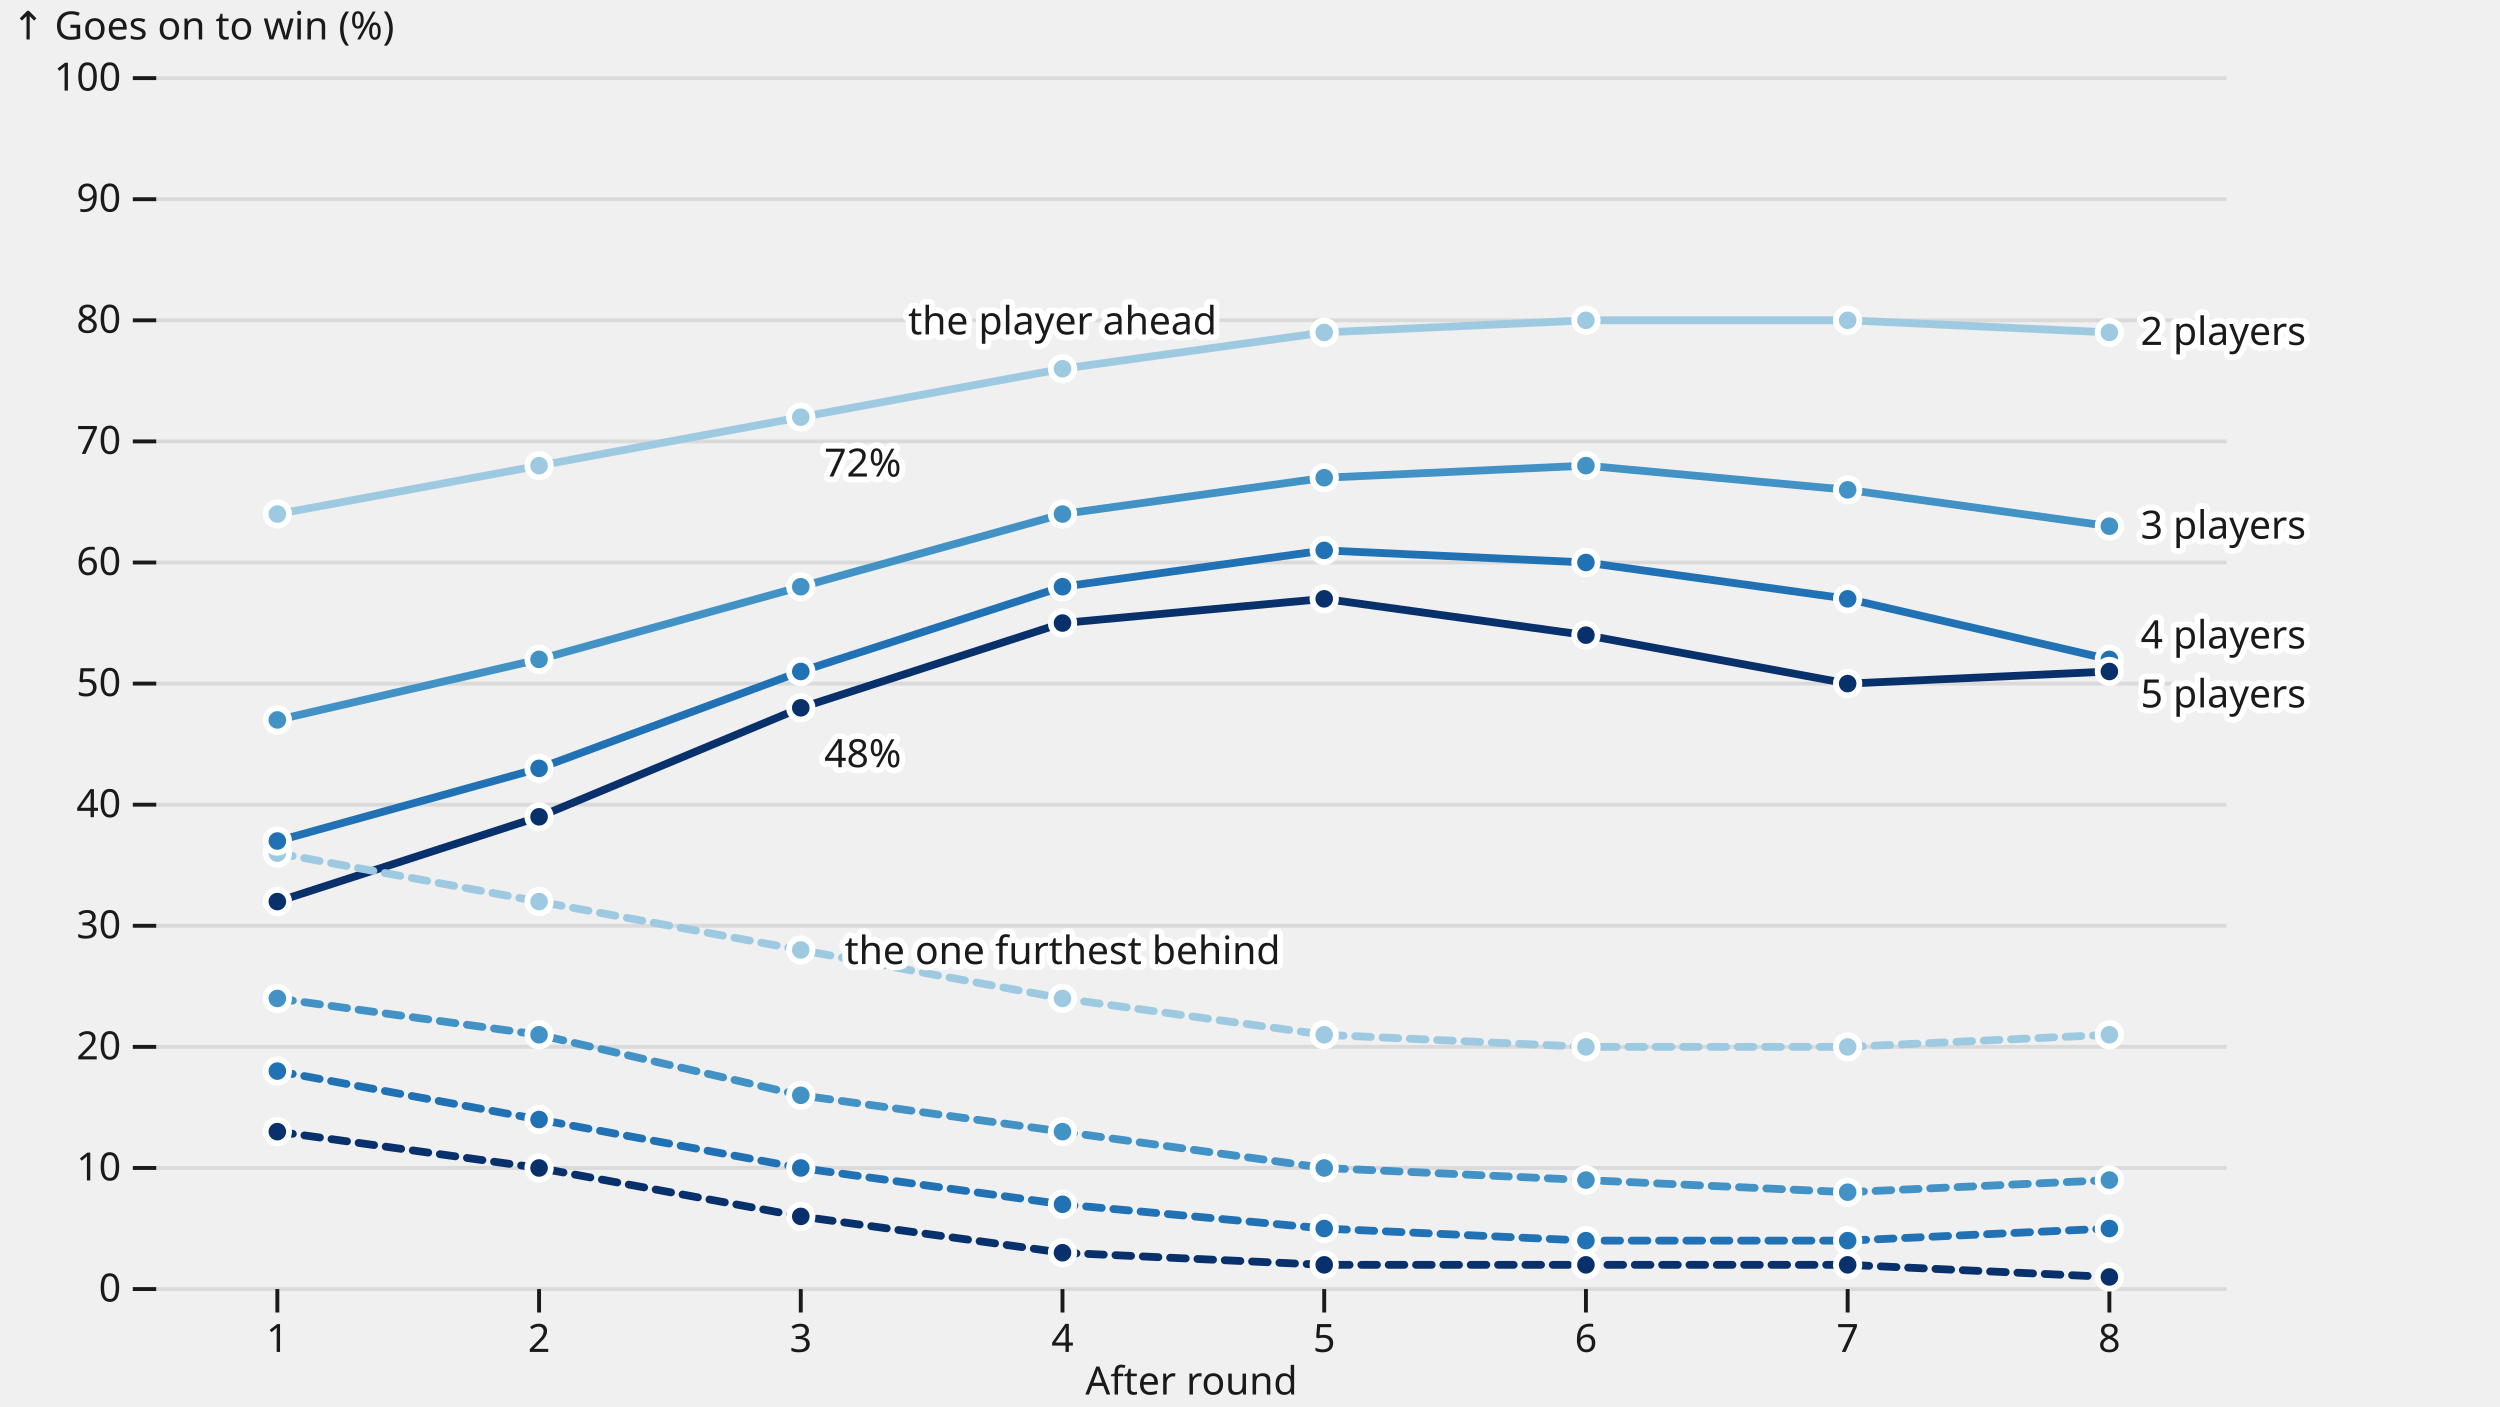
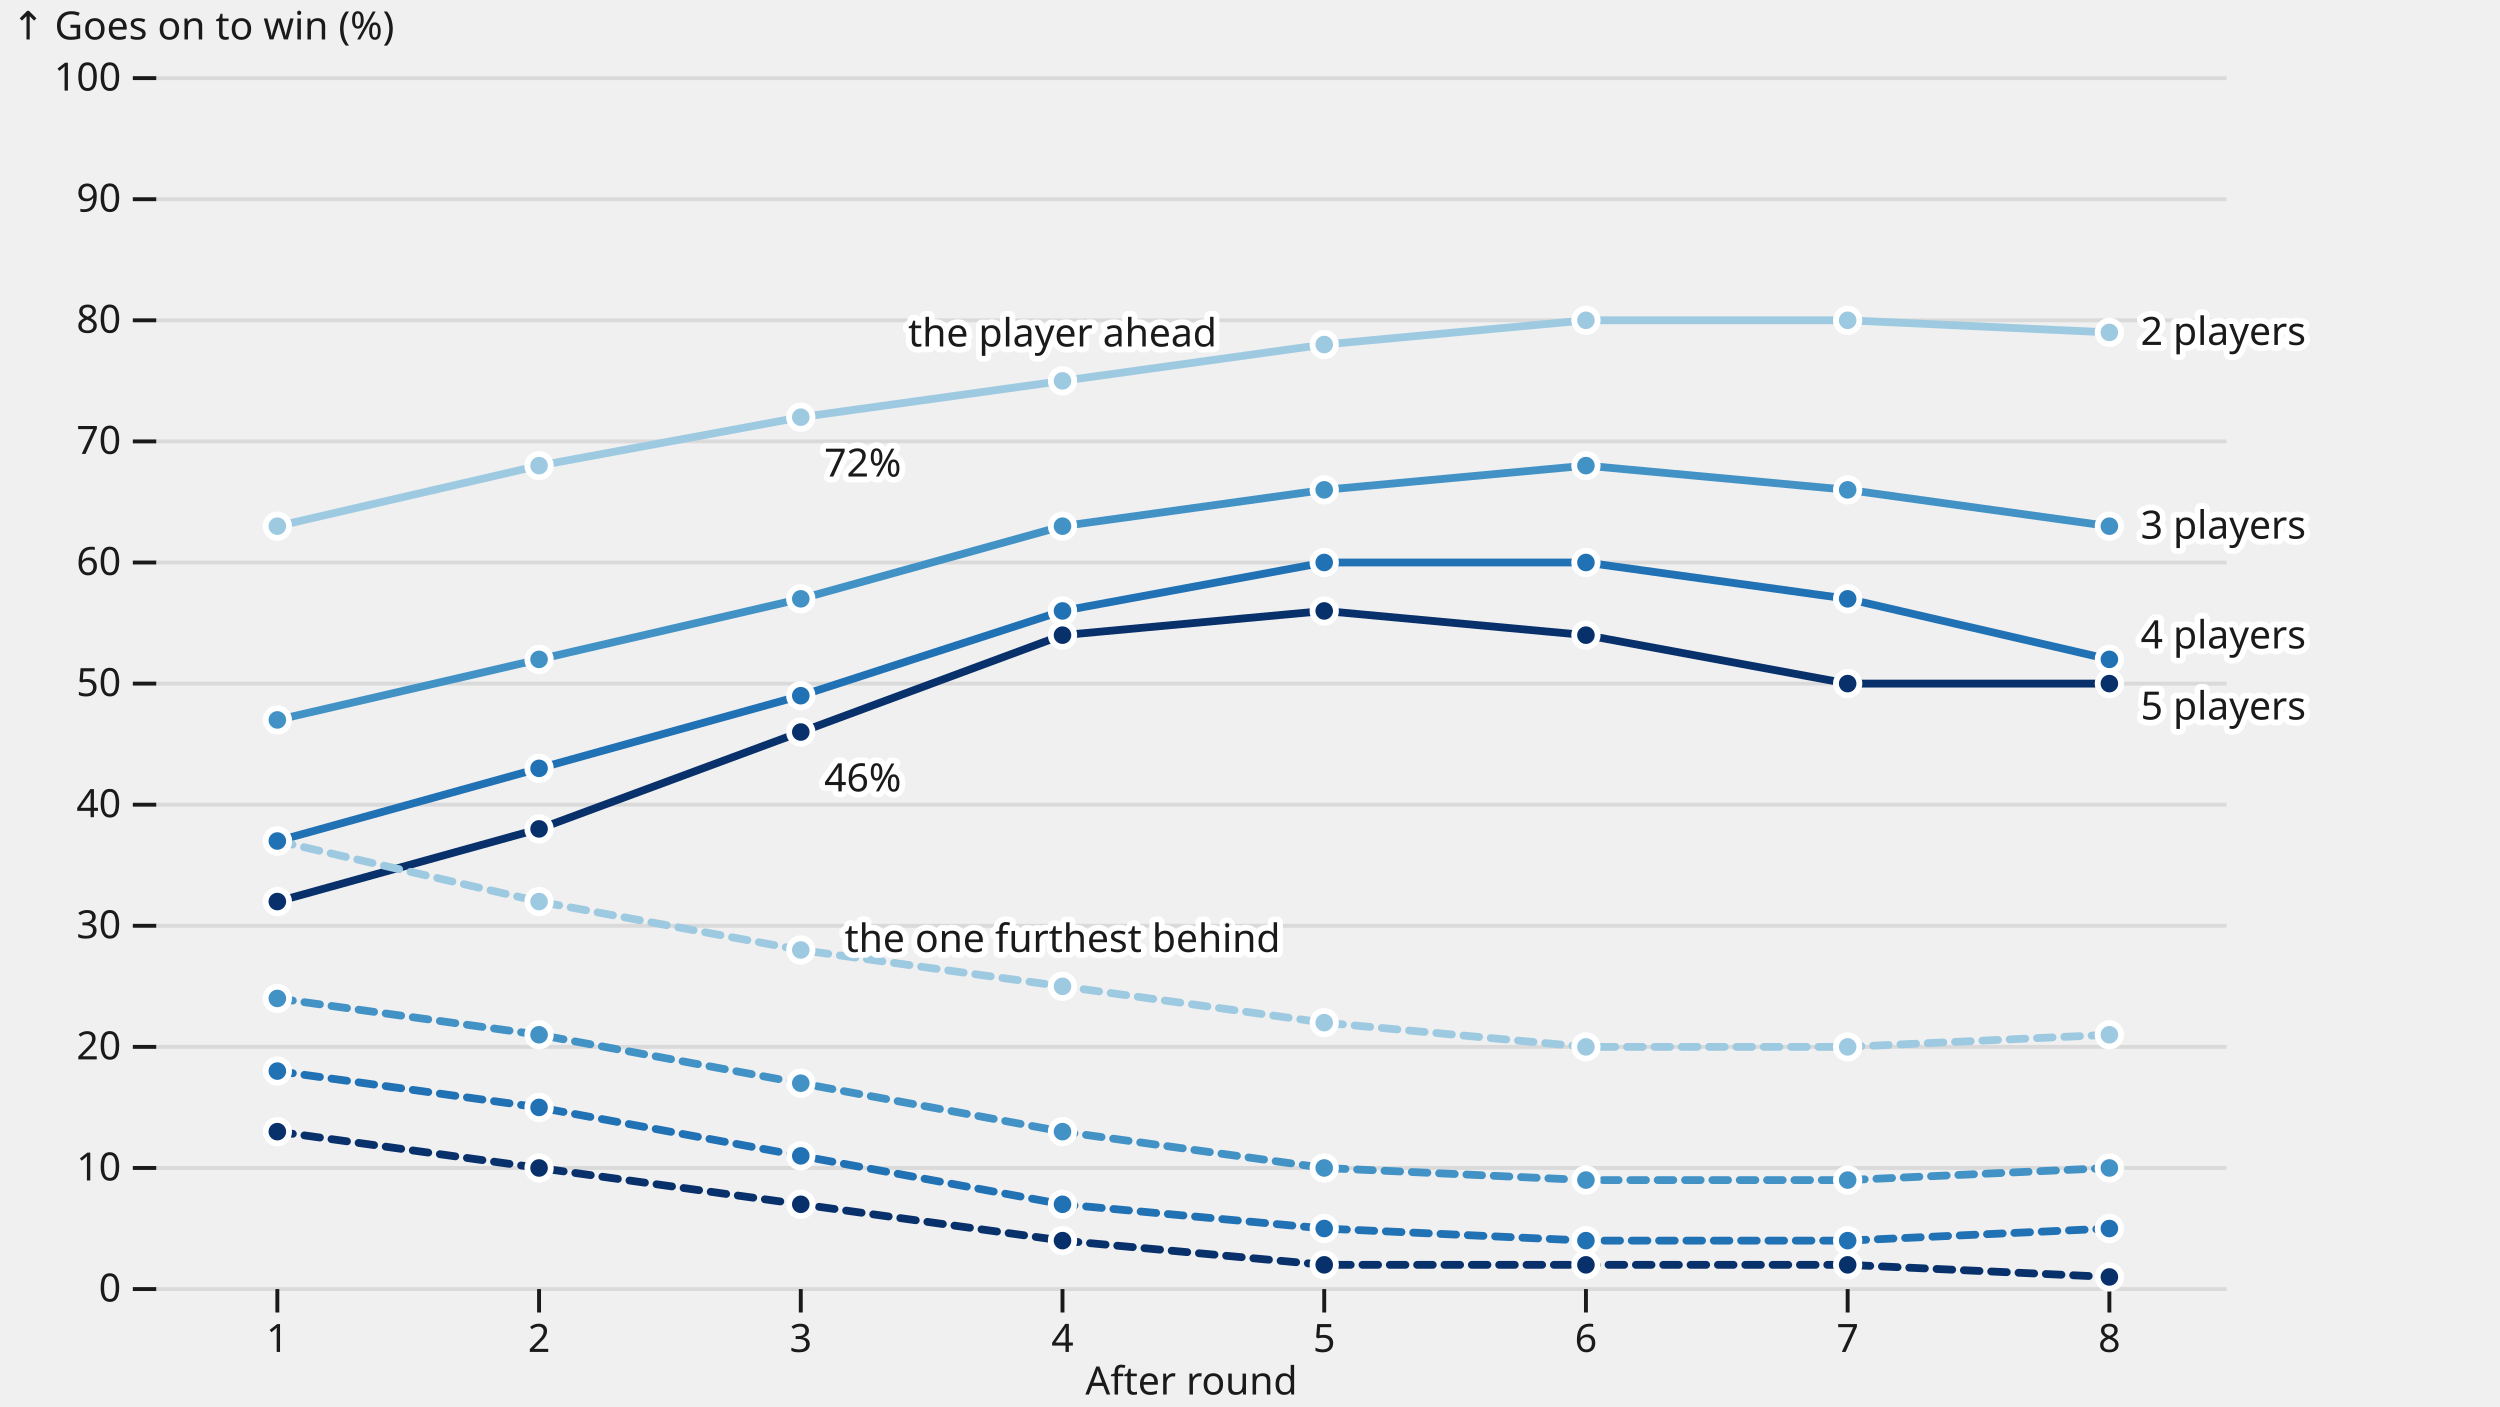
<svg xmlns="http://www.w3.org/2000/svg" class="plot-d6a7b5" fill="currentColor" font-family="system-ui, sans-serif" font-size="10" text-anchor="middle" width="640" height="360" viewBox="0 0 640 360" style="background: rgb(255, 255, 255); color: rgb(26, 26, 26);">
  <style>@media (prefers-color-scheme: dark) { :root { filter: invert(1) hue-rotate(180deg); background: none !important } }</style>
  <style>:where(.plot-d6a7b5) {
  --plot-background: white;
  display: block;
  height: auto;
  height: intrinsic;
  max-width: 100%;
}
:where(.plot-d6a7b5 text),
:where(.plot-d6a7b5 tspan) {
  white-space: pre;
}</style>
  <g aria-label="y-grid" aria-hidden="true" stroke="currentColor" stroke-opacity="0.1">
    <line x1="40" x2="570" y1="330" y2="330" />
    <line x1="40" x2="570" y1="299" y2="299" />
    <line x1="40" x2="570" y1="268" y2="268" />
    <line x1="40" x2="570" y1="237" y2="237" />
    <line x1="40" x2="570" y1="206" y2="206" />
    <line x1="40" x2="570" y1="175" y2="175" />
    <line x1="40" x2="570" y1="144" y2="144" />
    <line x1="40" x2="570" y1="113" y2="113" />
    <line x1="40" x2="570" y1="82" y2="82" />
    <line x1="40" x2="570" y1="51" y2="51" />
    <line x1="40" x2="570" y1="20" y2="20" />
  </g>
  <g aria-label="y-axis tick" aria-hidden="true" fill="none" stroke="currentColor">
    <path transform="translate(40,330)" d="M0,0L-6,0" />
    <path transform="translate(40,299)" d="M0,0L-6,0" />
    <path transform="translate(40,268)" d="M0,0L-6,0" />
    <path transform="translate(40,237)" d="M0,0L-6,0" />
    <path transform="translate(40,206)" d="M0,0L-6,0" />
    <path transform="translate(40,175)" d="M0,0L-6,0" />
    <path transform="translate(40,144)" d="M0,0L-6,0" />
    <path transform="translate(40,113)" d="M0,0L-6,0" />
    <path transform="translate(40,82)" d="M0,0L-6,0" />
    <path transform="translate(40,51)" d="M0,0L-6,0" />
    <path transform="translate(40,20)" d="M0,0L-6,0" />
  </g>
  <g aria-label="y-axis tick label" text-anchor="end" font-variant="tabular-nums" transform="translate(-9,0)">
    <text y="0.32em" transform="translate(40,330)">0</text>
    <text y="0.32em" transform="translate(40,299)">10</text>
    <text y="0.32em" transform="translate(40,268)">20</text>
    <text y="0.32em" transform="translate(40,237)">30</text>
    <text y="0.32em" transform="translate(40,206)">40</text>
    <text y="0.32em" transform="translate(40,175)">50</text>
    <text y="0.32em" transform="translate(40,144)">60</text>
    <text y="0.32em" transform="translate(40,113)">70</text>
    <text y="0.32em" transform="translate(40,82)">80</text>
    <text y="0.32em" transform="translate(40,51)">90</text>
    <text y="0.32em" transform="translate(40,20)">100</text>
  </g>
  <g aria-label="y-axis label" text-anchor="start" transform="translate(-37,-17)">
    <text y="0.71em" transform="translate(40,20)">↑ Goes on to win (%)</text>
  </g>
  <g aria-label="x-axis tick" aria-hidden="true" fill="none" stroke="currentColor">
    <path transform="translate(71,330)" d="M0,0L0,6" />
    <path transform="translate(138,330)" d="M0,0L0,6" />
    <path transform="translate(205,330)" d="M0,0L0,6" />
    <path transform="translate(272,330)" d="M0,0L0,6" />
    <path transform="translate(339,330)" d="M0,0L0,6" />
    <path transform="translate(406,330)" d="M0,0L0,6" />
    <path transform="translate(473,330)" d="M0,0L0,6" />
    <path transform="translate(540,330)" d="M0,0L0,6" />
  </g>
  <g aria-label="x-axis tick label" transform="translate(0,9)">
    <text y="0.71em" transform="translate(71,330)">1</text>
    <text y="0.71em" transform="translate(138,330)">2</text>
    <text y="0.71em" transform="translate(205,330)">3</text>
    <text y="0.71em" transform="translate(272,330)">4</text>
    <text y="0.71em" transform="translate(339,330)">5</text>
    <text y="0.71em" transform="translate(406,330)">6</text>
    <text y="0.71em" transform="translate(473,330)">7</text>
    <text y="0.71em" transform="translate(540,330)">8</text>
  </g>
  <g aria-label="x-axis label" transform="translate(0,27)">
    <text transform="translate(305,330)">After round</text>
  </g>
  <g aria-label="line" fill="none" stroke-width="2" stroke-linejoin="round" stroke-linecap="round">
-     <path stroke="#9ecae1" d="M71,131.6L138,119.2L205,106.8L272,94.4L339,85.1L406,82L473,82L540,85.1" />
-     <path stroke="#4292c6" d="M71,184.3L138,168.8L205,150.2L272,131.6L339,122.3L406,119.2L473,125.4L540,134.7" />
-     <path stroke="#2171b5" d="M71,215.3L138,196.7L205,171.9L272,150.2L339,140.9L406,144L473,153.3L540,168.8" />
-     <path stroke="#08306b" d="M71,230.8L138,209.1L205,181.2L272,159.5L339,153.3L406,162.6L473,175L540,171.9" />
+     <path stroke="#9ecae1" d="M71,134.7L138,119.2L205,106.8L272,97.5L339,88.2L406,82L473,82L540,85.1" />
+     <path stroke="#4292c6" d="M71,184.3L138,168.8L205,153.3L272,134.7L339,125.4L406,119.2L473,125.4L540,134.7" />
+     <path stroke="#2171b5" d="M71,215.3L138,196.7L205,178.1L272,156.4L339,144L406,144L473,153.3L540,168.8" />
+     <path stroke="#08306b" d="M71,230.8L138,212.2L205,187.4L272,162.6L339,156.4L406,162.6L473,175L540,175" />
  </g>
  <g aria-label="line" fill="none" stroke-width="2" stroke-linejoin="round" stroke-linecap="round" stroke-dasharray="4,3">
-     <path stroke="#9ecae1" d="M71,218.4L138,230.8L205,243.2L272,255.6L339,264.9L406,268L473,268L540,264.9" />
-     <path stroke="#4292c6" d="M71,255.6L138,264.9L205,280.4L272,289.7L339,299L406,302.1L473,305.2L540,302.1" />
-     <path stroke="#2171b5" d="M71,274.2L138,286.6L205,299L272,308.3L339,314.5L406,317.6L473,317.6L540,314.5" />
-     <path stroke="#08306b" d="M71,289.7L138,299L205,311.4L272,320.7L339,323.8L406,323.8L473,323.8L540,326.9" />
+     <path stroke="#9ecae1" d="M71,215.3L138,230.8L205,243.2L272,252.5L339,261.8L406,268L473,268L540,264.9" />
+     <path stroke="#4292c6" d="M71,255.6L138,264.9L205,277.3L272,289.7L339,299L406,302.1L473,302.1L540,299" />
+     <path stroke="#2171b5" d="M71,274.2L138,283.5L205,295.9L272,308.3L339,314.5L406,317.6L473,317.6L540,314.5" />
+     <path stroke="#08306b" d="M71,289.7L138,299L205,308.3L272,317.6L339,323.8L406,323.8L473,323.8L540,326.9" />
  </g>
  <g aria-label="dot" stroke="#ffffff" stroke-width="1.5">
-     <circle cx="71" cy="131.6" r="3" fill="#9ecae1" />
-     <circle cx="71" cy="218.4" r="3" fill="#9ecae1" />
+     <circle cx="71" cy="134.7" r="3" fill="#9ecae1" />
+     <circle cx="71" cy="215.3" r="3" fill="#9ecae1" />
    <circle cx="71" cy="184.3" r="3" fill="#4292c6" />
    <circle cx="71" cy="255.6" r="3" fill="#4292c6" />
    <circle cx="71" cy="215.3" r="3" fill="#2171b5" />
    <circle cx="71" cy="274.2" r="3" fill="#2171b5" />
    <circle cx="71" cy="230.8" r="3" fill="#08306b" />
    <circle cx="71" cy="289.7" r="3" fill="#08306b" />
    <circle cx="138" cy="119.2" r="3" fill="#9ecae1" />
    <circle cx="138" cy="230.8" r="3" fill="#9ecae1" />
    <circle cx="138" cy="168.8" r="3" fill="#4292c6" />
    <circle cx="138" cy="264.9" r="3" fill="#4292c6" />
    <circle cx="138" cy="196.7" r="3" fill="#2171b5" />
-     <circle cx="138" cy="286.6" r="3" fill="#2171b5" />
-     <circle cx="138" cy="209.1" r="3" fill="#08306b" />
+     <circle cx="138" cy="283.5" r="3" fill="#2171b5" />
+     <circle cx="138" cy="212.2" r="3" fill="#08306b" />
    <circle cx="138" cy="299" r="3" fill="#08306b" />
    <circle cx="205" cy="106.8" r="3" fill="#9ecae1" />
    <circle cx="205" cy="243.2" r="3" fill="#9ecae1" />
-     <circle cx="205" cy="150.2" r="3" fill="#4292c6" />
-     <circle cx="205" cy="280.4" r="3" fill="#4292c6" />
-     <circle cx="205" cy="171.9" r="3" fill="#2171b5" />
-     <circle cx="205" cy="299" r="3" fill="#2171b5" />
-     <circle cx="205" cy="181.2" r="3" fill="#08306b" />
-     <circle cx="205" cy="311.4" r="3" fill="#08306b" />
-     <circle cx="272" cy="94.4" r="3" fill="#9ecae1" />
-     <circle cx="272" cy="255.6" r="3" fill="#9ecae1" />
-     <circle cx="272" cy="131.6" r="3" fill="#4292c6" />
+     <circle cx="205" cy="153.3" r="3" fill="#4292c6" />
+     <circle cx="205" cy="277.3" r="3" fill="#4292c6" />
+     <circle cx="205" cy="178.1" r="3" fill="#2171b5" />
+     <circle cx="205" cy="295.9" r="3" fill="#2171b5" />
+     <circle cx="205" cy="187.4" r="3" fill="#08306b" />
+     <circle cx="205" cy="308.3" r="3" fill="#08306b" />
+     <circle cx="272" cy="97.5" r="3" fill="#9ecae1" />
+     <circle cx="272" cy="252.5" r="3" fill="#9ecae1" />
+     <circle cx="272" cy="134.7" r="3" fill="#4292c6" />
    <circle cx="272" cy="289.7" r="3" fill="#4292c6" />
-     <circle cx="272" cy="150.2" r="3" fill="#2171b5" />
+     <circle cx="272" cy="156.4" r="3" fill="#2171b5" />
    <circle cx="272" cy="308.3" r="3" fill="#2171b5" />
-     <circle cx="272" cy="159.5" r="3" fill="#08306b" />
-     <circle cx="272" cy="320.7" r="3" fill="#08306b" />
-     <circle cx="339" cy="85.1" r="3" fill="#9ecae1" />
-     <circle cx="339" cy="264.9" r="3" fill="#9ecae1" />
-     <circle cx="339" cy="122.3" r="3" fill="#4292c6" />
+     <circle cx="272" cy="162.6" r="3" fill="#08306b" />
+     <circle cx="272" cy="317.6" r="3" fill="#08306b" />
+     <circle cx="339" cy="88.2" r="3" fill="#9ecae1" />
+     <circle cx="339" cy="261.8" r="3" fill="#9ecae1" />
+     <circle cx="339" cy="125.4" r="3" fill="#4292c6" />
    <circle cx="339" cy="299" r="3" fill="#4292c6" />
-     <circle cx="339" cy="140.9" r="3" fill="#2171b5" />
+     <circle cx="339" cy="144" r="3" fill="#2171b5" />
    <circle cx="339" cy="314.5" r="3" fill="#2171b5" />
-     <circle cx="339" cy="153.3" r="3" fill="#08306b" />
+     <circle cx="339" cy="156.4" r="3" fill="#08306b" />
    <circle cx="339" cy="323.8" r="3" fill="#08306b" />
    <circle cx="406" cy="82" r="3" fill="#9ecae1" />
    <circle cx="406" cy="268" r="3" fill="#9ecae1" />
    <circle cx="406" cy="119.2" r="3" fill="#4292c6" />
    <circle cx="406" cy="302.1" r="3" fill="#4292c6" />
    <circle cx="406" cy="144" r="3" fill="#2171b5" />
    <circle cx="406" cy="317.6" r="3" fill="#2171b5" />
    <circle cx="406" cy="162.6" r="3" fill="#08306b" />
    <circle cx="406" cy="323.8" r="3" fill="#08306b" />
    <circle cx="473" cy="82" r="3" fill="#9ecae1" />
    <circle cx="473" cy="268" r="3" fill="#9ecae1" />
    <circle cx="473" cy="125.4" r="3" fill="#4292c6" />
-     <circle cx="473" cy="305.2" r="3" fill="#4292c6" />
+     <circle cx="473" cy="302.1" r="3" fill="#4292c6" />
    <circle cx="473" cy="153.3" r="3" fill="#2171b5" />
    <circle cx="473" cy="317.6" r="3" fill="#2171b5" />
    <circle cx="473" cy="175" r="3" fill="#08306b" />
    <circle cx="473" cy="323.8" r="3" fill="#08306b" />
    <circle cx="540" cy="85.1" r="3" fill="#9ecae1" />
    <circle cx="540" cy="264.9" r="3" fill="#9ecae1" />
    <circle cx="540" cy="134.7" r="3" fill="#4292c6" />
-     <circle cx="540" cy="302.1" r="3" fill="#4292c6" />
+     <circle cx="540" cy="299" r="3" fill="#4292c6" />
    <circle cx="540" cy="168.8" r="3" fill="#2171b5" />
    <circle cx="540" cy="314.5" r="3" fill="#2171b5" />
-     <circle cx="540" cy="171.9" r="3" fill="#08306b" />
+     <circle cx="540" cy="175" r="3" fill="#08306b" />
    <circle cx="540" cy="326.9" r="3" fill="#08306b" />
  </g>
  <g aria-label="text" stroke="#ffffff" stroke-width="3" stroke-linejoin="round" paint-order="stroke" text-anchor="start" font-size="10" transform="translate(6,12)">
    <text y="0.32em" transform="translate(205,106.8)">72%</text>
-     <text y="0.32em" transform="translate(205,181.2)">48%</text>
+     <text y="0.32em" transform="translate(205,187.4)">46%</text>
  </g>
  <g aria-label="text" stroke="#ffffff" stroke-width="3" stroke-linejoin="round" paint-order="stroke" transform="translate(0,-12)">
-     <text y="0.32em" transform="translate(272,94.4)">the player ahead</text>
-     <text y="0.32em" transform="translate(272,255.6)">the one furthest behind</text>
+     <text y="0.32em" transform="translate(272,97.5)">the player ahead</text>
+     <text y="0.32em" transform="translate(272,252.5)">the one furthest behind</text>
  </g>
  <g aria-label="text" stroke="#ffffff" stroke-width="3" stroke-linejoin="round" paint-order="stroke" text-anchor="start" transform="translate(8,-6)">
    <text y="0.32em" transform="translate(540,168.8)">4 players</text>
  </g>
  <g aria-label="text" stroke="#ffffff" stroke-width="3" stroke-linejoin="round" paint-order="stroke" text-anchor="start" transform="translate(8,0)">
    <text y="0.32em" transform="translate(540,85.1)">2 players</text>
    <text y="0.32em" transform="translate(540,134.7)">3 players</text>
  </g>
  <g aria-label="text" stroke="#ffffff" stroke-width="3" stroke-linejoin="round" paint-order="stroke" text-anchor="start" transform="translate(8,6)">
-     <text y="0.32em" transform="translate(540,171.9)">5 players</text>
+     <text y="0.32em" transform="translate(540,175)">5 players</text>
  </g>
</svg>
